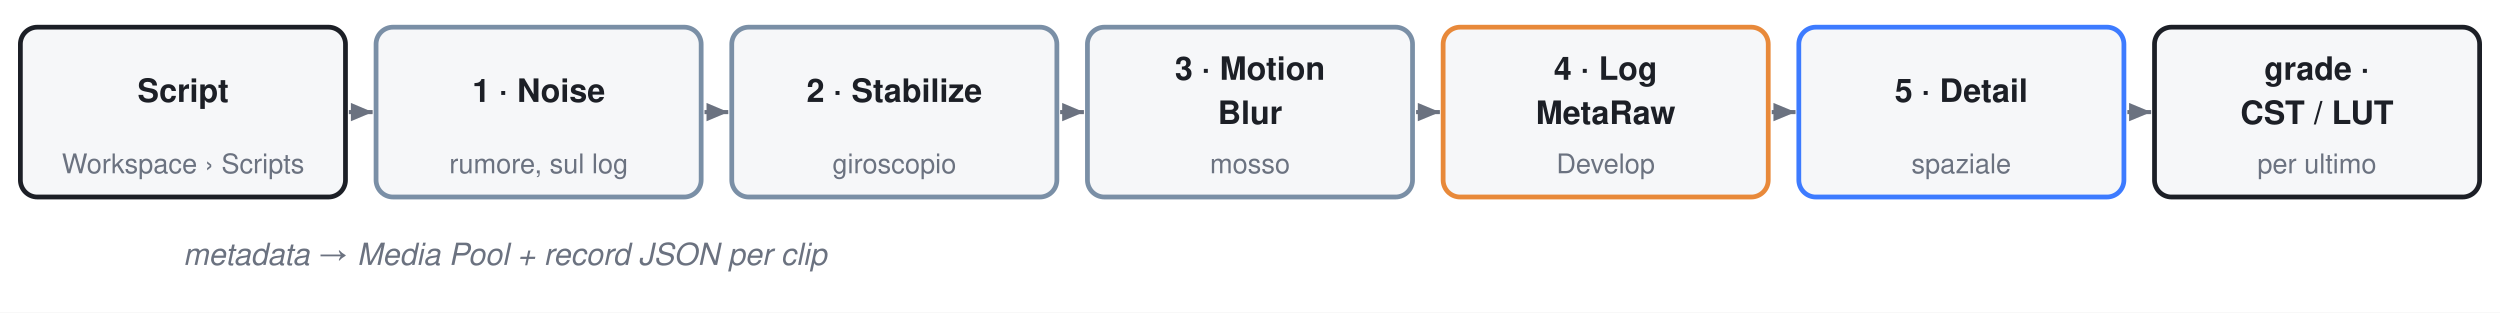
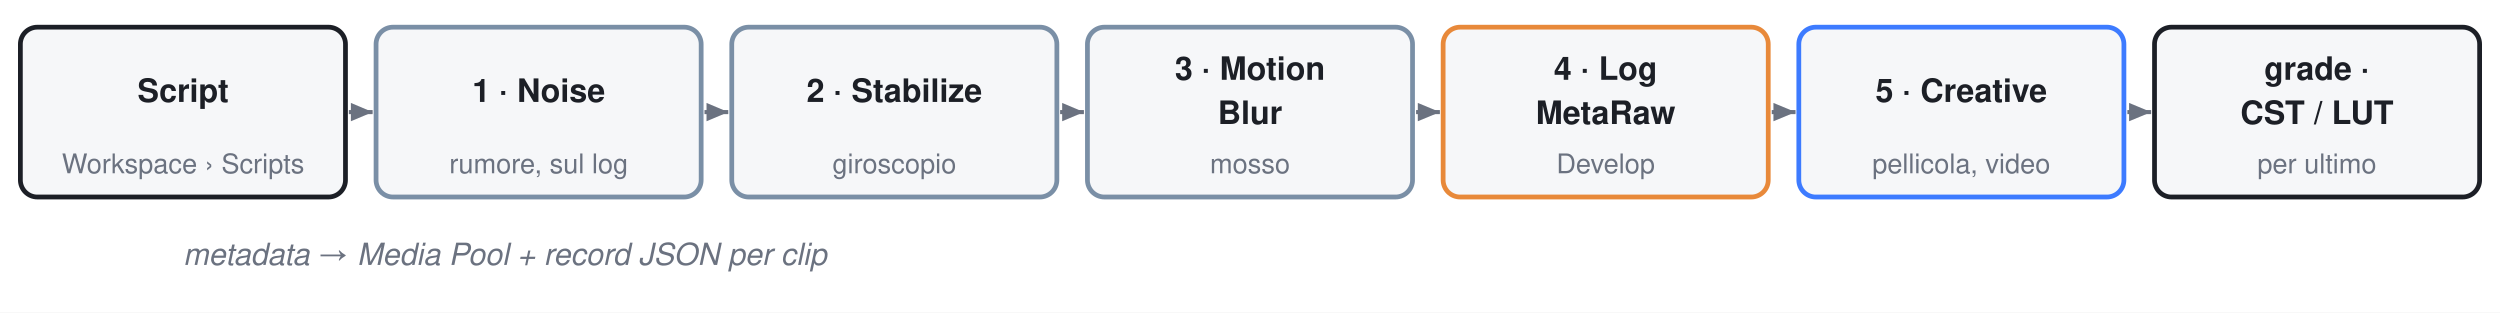
<svg xmlns="http://www.w3.org/2000/svg" width="736" height="92" viewBox="0 0 736 92" font-family="Helvetica Neue, Helvetica, Arial, sans-serif">
  <rect width="100%" height="100%" fill="#ffffff" />
  <rect x="6.00" y="8.00" width="95.71" height="50.00" fill="#f6f7f9" stroke="#1c1f26" stroke-width="1.4" rx="5" fill-opacity="1" />
  <text x="53.9" y="30.0" font-size="9.5" text-anchor="middle" fill="#1c1f26" font-weight="bold">Script</text>
  <text x="53.9" y="51.0" font-size="8" text-anchor="middle" fill="#6b7280" font-weight="normal">Workspace › Scripts</text>
  <rect x="110.71" y="8.00" width="95.71" height="50.00" fill="#f6f7f9" stroke="#7a8fa6" stroke-width="1.4" rx="5" fill-opacity="1" />
  <text x="158.6" y="30.0" font-size="9.5" text-anchor="middle" fill="#1c1f26" font-weight="bold">1 · Noise</text>
  <text x="158.6" y="51.0" font-size="8" text-anchor="middle" fill="#6b7280" font-weight="normal">rumore, sul log</text>
  <line x1="102.7" y1="33.0" x2="109.7" y2="33.0" stroke="#6b7280" stroke-width="1.2" />
  <polygon points="109.7,33.0 103.3,35.7 103.3,30.3" fill="#6b7280" />
  <rect x="215.43" y="8.00" width="95.71" height="50.00" fill="#f6f7f9" stroke="#7a8fa6" stroke-width="1.4" rx="5" fill-opacity="1" />
  <text x="263.3" y="30.0" font-size="9.5" text-anchor="middle" fill="#1c1f26" font-weight="bold">2 · Stabilize</text>
  <text x="263.3" y="51.0" font-size="8" text-anchor="middle" fill="#6b7280" font-weight="normal">giroscopio</text>
  <line x1="207.4" y1="33.0" x2="214.4" y2="33.0" stroke="#6b7280" stroke-width="1.2" />
  <polygon points="214.4,33.0 208.0,35.7 208.0,30.3" fill="#6b7280" />
  <rect x="320.14" y="8.00" width="95.71" height="50.00" fill="#f6f7f9" stroke="#7a8fa6" stroke-width="1.4" rx="5" fill-opacity="1" />
  <text x="368.0" y="23.5" font-size="9.5" text-anchor="middle" fill="#1c1f26" font-weight="bold">3 · Motion</text>
  <text x="368.0" y="36.5" font-size="9.5" text-anchor="middle" fill="#1c1f26" font-weight="bold">Blur</text>
  <text x="368.0" y="51.0" font-size="8" text-anchor="middle" fill="#6b7280" font-weight="normal">mosso</text>
  <line x1="312.1" y1="33.0" x2="319.1" y2="33.0" stroke="#6b7280" stroke-width="1.2" />
  <polygon points="319.1,33.0 312.7,35.7 312.7,30.3" fill="#6b7280" />
  <rect x="424.86" y="8.00" width="95.71" height="50.00" fill="#f6f7f9" stroke="#e8893a" stroke-width="1.4" rx="5" fill-opacity="1" />
  <text x="472.7" y="23.5" font-size="9.5" text-anchor="middle" fill="#1c1f26" font-weight="bold">4 · Log</text>
  <text x="472.7" y="36.5" font-size="9.5" text-anchor="middle" fill="#1c1f26" font-weight="bold">MetaRaw</text>
  <text x="472.7" y="51.0" font-size="8" text-anchor="middle" fill="#6b7280" font-weight="normal">Develop</text>
  <line x1="416.9" y1="33.0" x2="423.9" y2="33.0" stroke="#6b7280" stroke-width="1.2" />
  <polygon points="423.9,33.0 417.4,35.7 417.4,30.3" fill="#6b7280" />
  <rect x="529.57" y="8.00" width="95.71" height="50.00" fill="#f6f7f9" stroke="#3d7bff" stroke-width="1.4" rx="5" fill-opacity="1" />
-   <text x="577.4" y="30.0" font-size="9.5" text-anchor="middle" fill="#1c1f26" font-weight="bold">5 · Detail</text>
-   <text x="577.4" y="51.0" font-size="8" text-anchor="middle" fill="#6b7280" font-weight="normal">spaziale</text>
+   <text x="577.4" y="30.0" font-size="9.5" text-anchor="middle" fill="#1c1f26" font-weight="bold">5 · Creative</text>
+   <text x="577.4" y="51.0" font-size="8" text-anchor="middle" fill="#6b7280" font-weight="normal">pellicola, video</text>
  <line x1="521.6" y1="33.0" x2="528.6" y2="33.0" stroke="#6b7280" stroke-width="1.2" />
  <polygon points="528.6,33.0 522.1,35.7 522.1,30.3" fill="#6b7280" />
  <rect x="634.29" y="8.00" width="95.71" height="50.00" fill="#f6f7f9" stroke="#1c1f26" stroke-width="1.4" rx="5" fill-opacity="1" />
  <text x="682.1" y="23.5" font-size="9.5" text-anchor="middle" fill="#1c1f26" font-weight="bold">grade ·</text>
  <text x="682.1" y="36.5" font-size="9.5" text-anchor="middle" fill="#1c1f26" font-weight="bold">CST / LUT</text>
  <text x="682.1" y="51.0" font-size="8" text-anchor="middle" fill="#6b7280" font-weight="normal">per ultimo</text>
  <line x1="626.3" y1="33.0" x2="633.3" y2="33.0" stroke="#6b7280" stroke-width="1.2" />
  <polygon points="633.3,33.0 626.8,35.7 626.8,30.3" fill="#6b7280" />
  <text x="53.9" y="78.0" font-size="9" text-anchor="start" fill="#6b7280" font-weight="normal" font-style="italic">metadata → Media Pool + record JSON per clip</text>
</svg>
